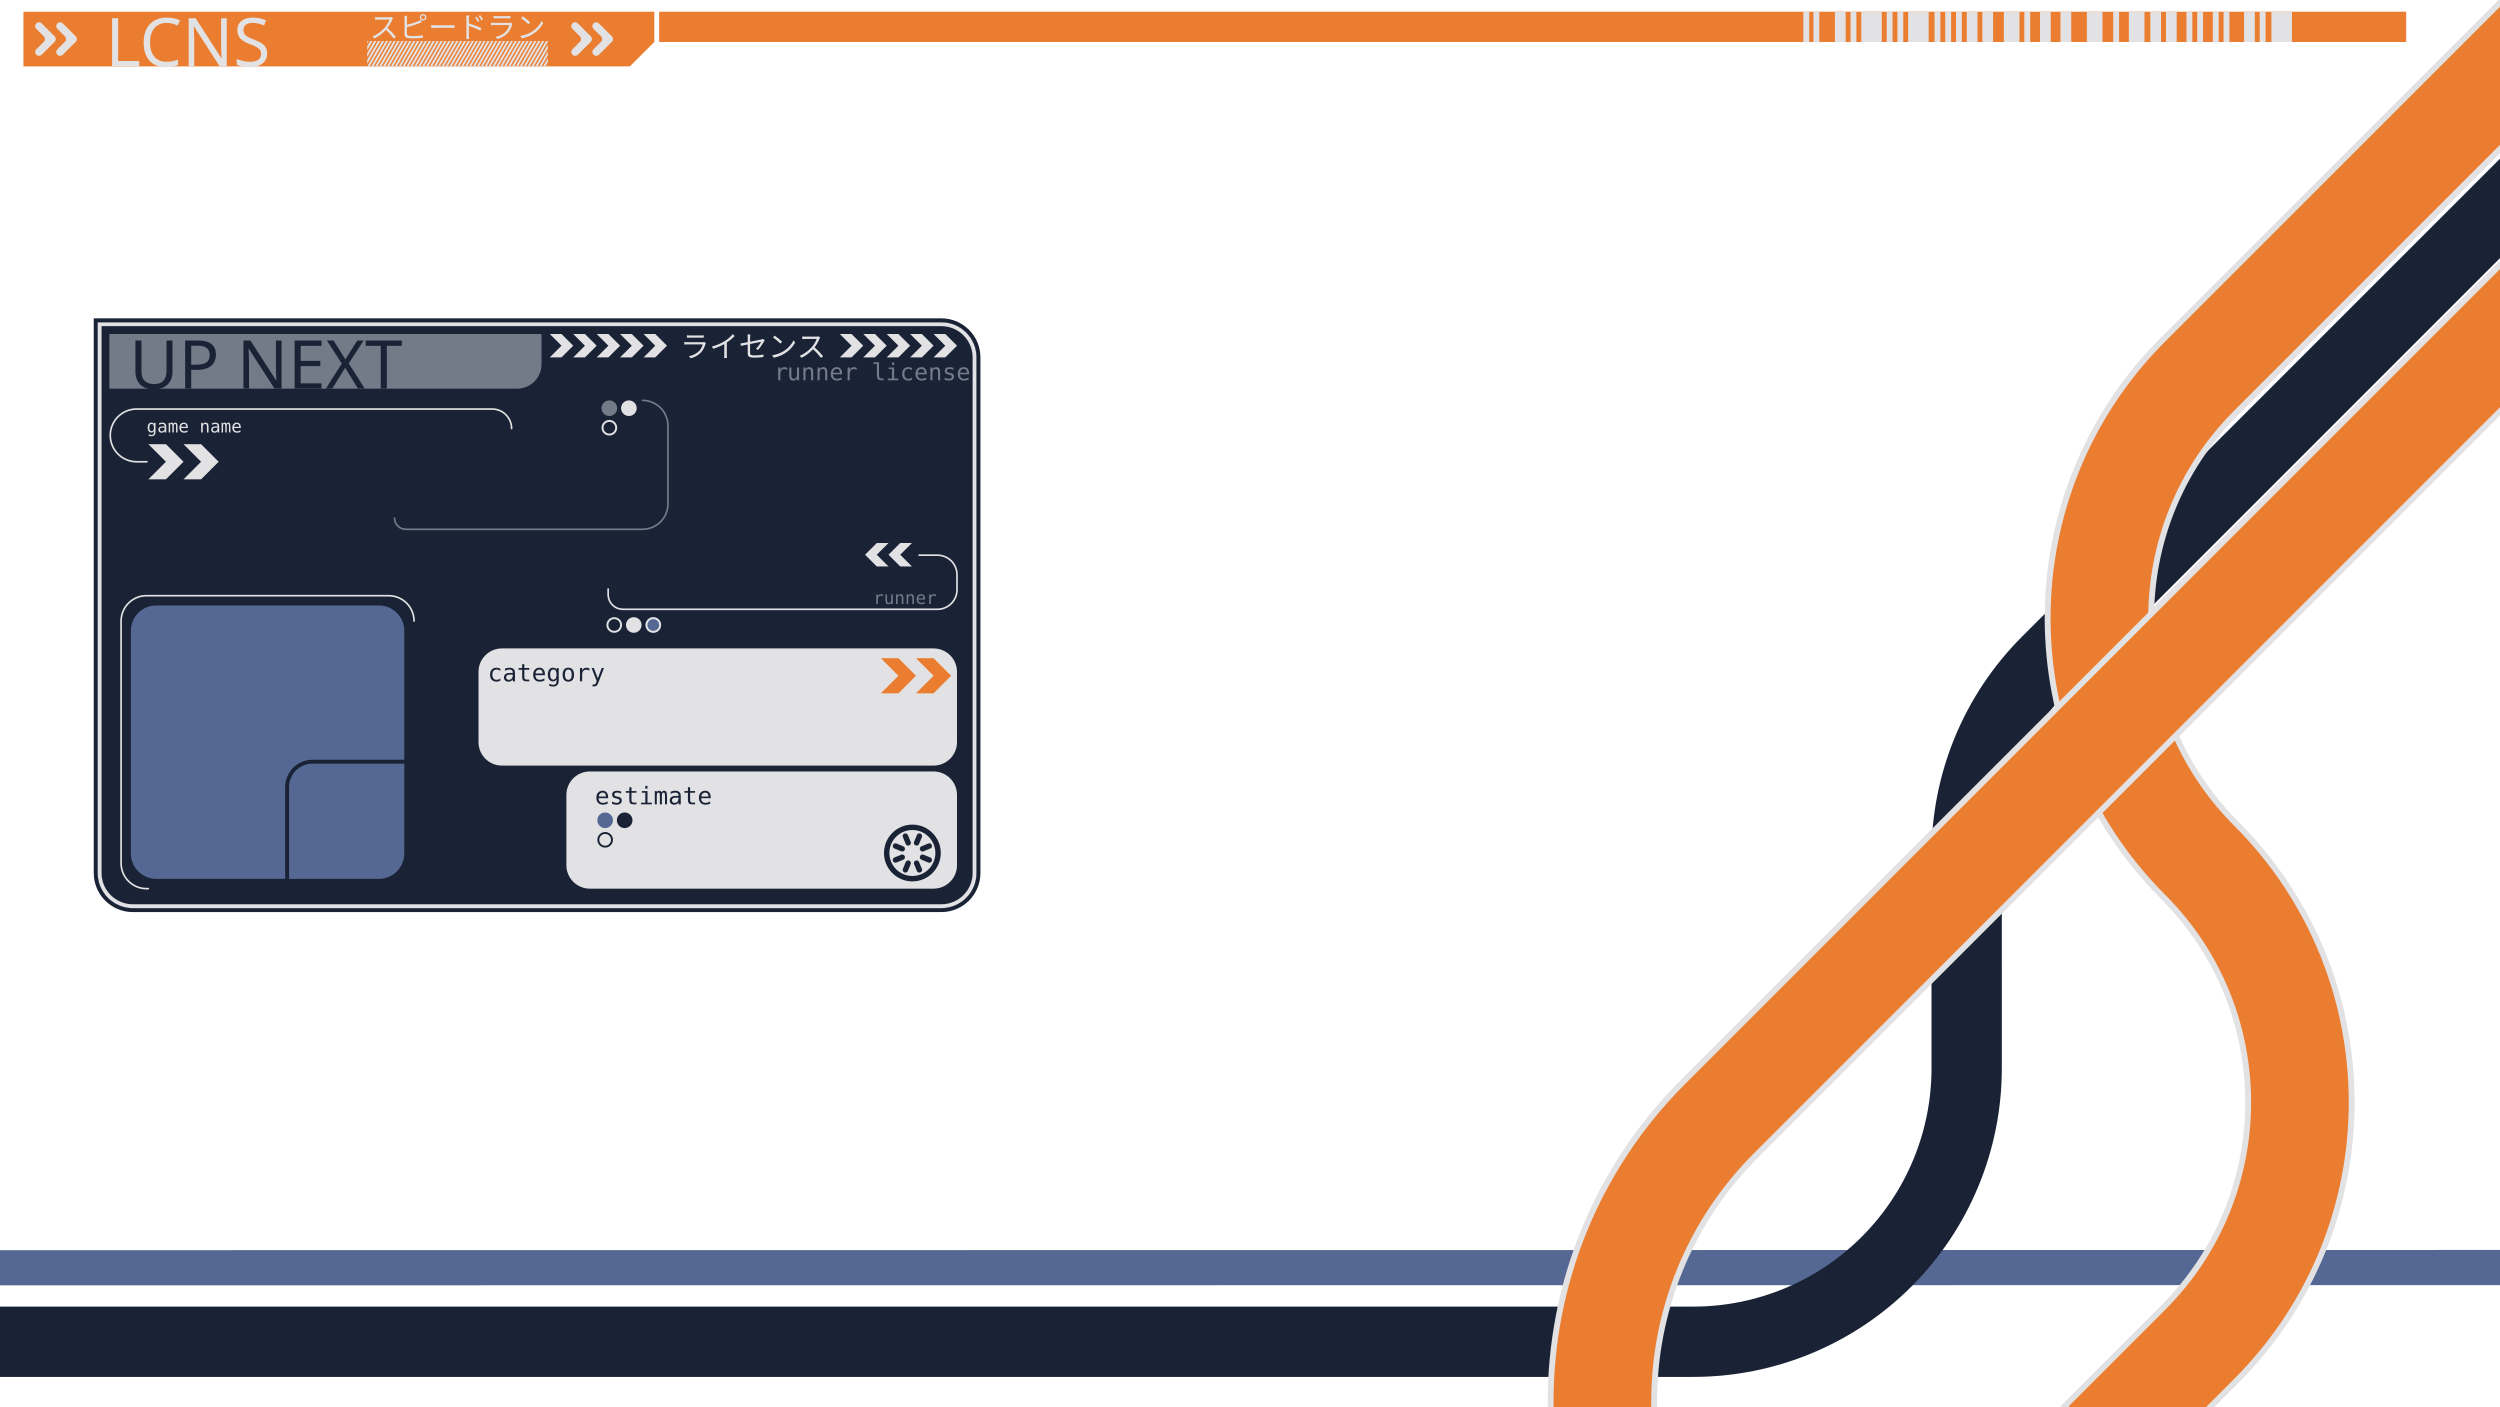
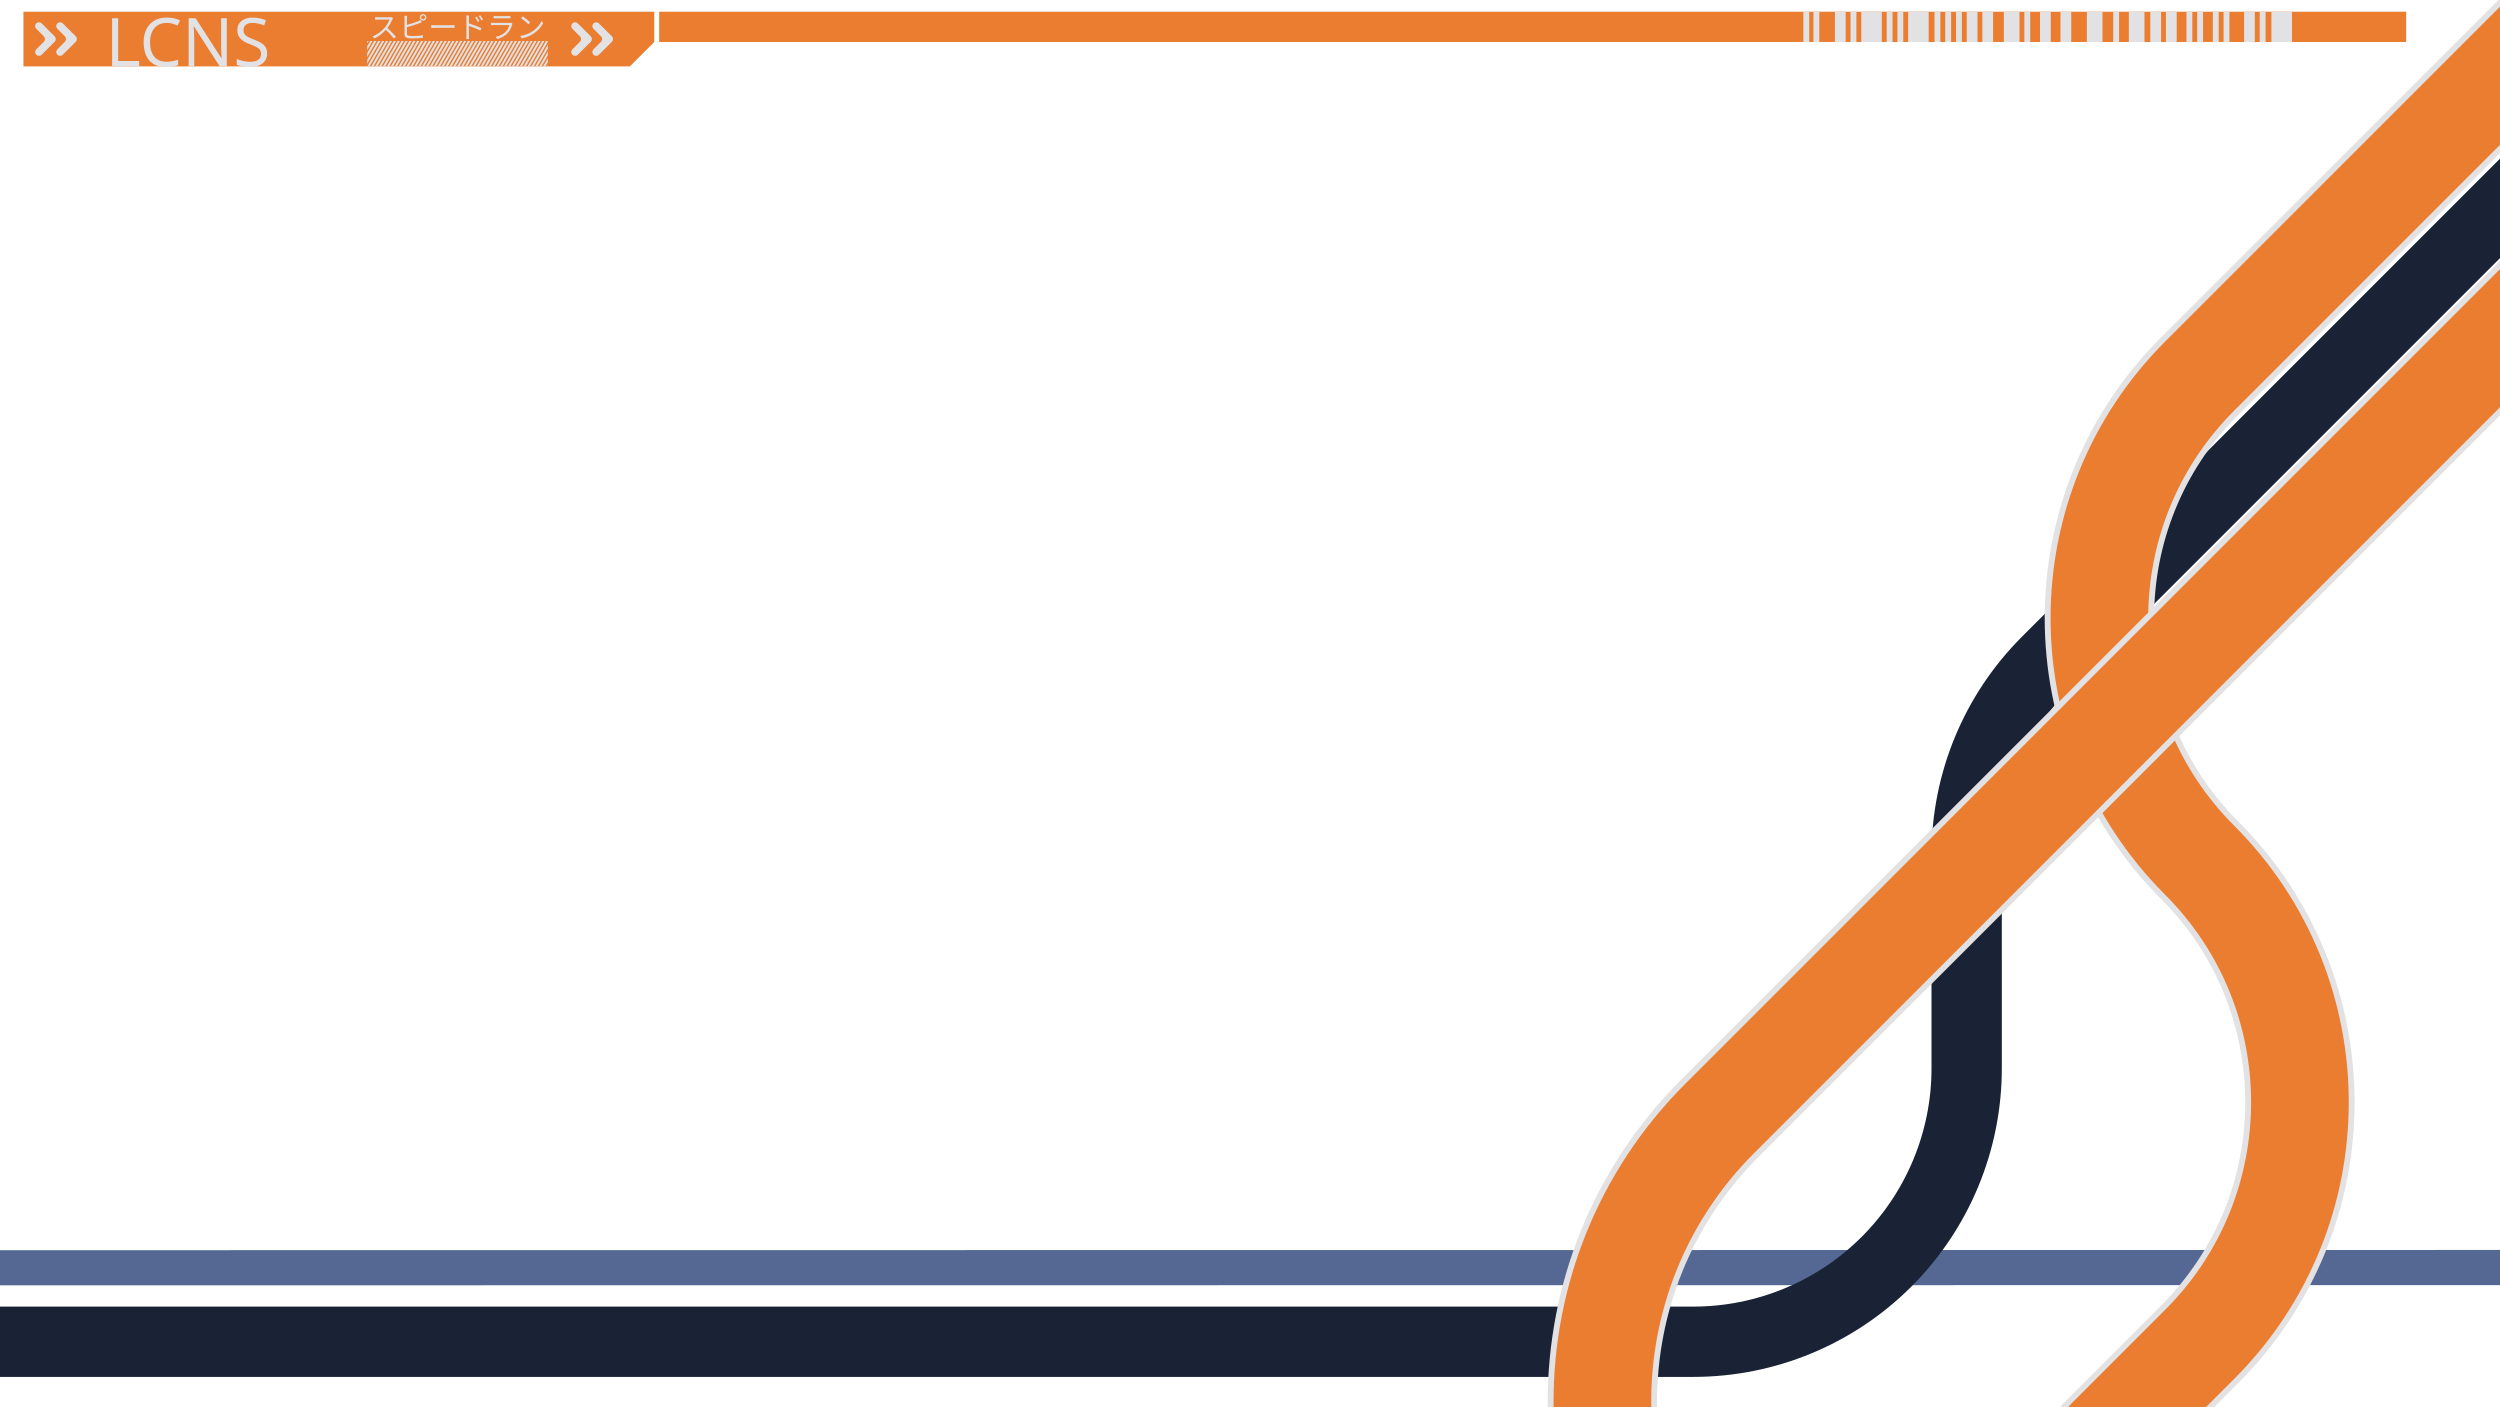
<svg xmlns="http://www.w3.org/2000/svg" xml:space="preserve" fill-rule="evenodd" stroke-linecap="square" stroke-miterlimit="3" clip-rule="evenodd" viewBox="0 0 10667 6000">
  <g id="Setup-Page">
    <g id="Setup-background">
      <g id="curves" fill="none">
        <path stroke="#546893" stroke-width="150" d="M-0,5409.31l10666.7,-0.974" />
        <path stroke="#1a2336" stroke-linejoin="round" stroke-width="300" d="M10666.7,889.447c-0,-0 -1298.5,1298.5 -1933.64,1933.64c-218.8,218.8 -341.717,515.56 -341.709,824.991c0.008,258.585 0.017,589.195 0.026,910.218c0.009,309.425 -122.903,606.18 -341.697,824.98c-218.793,218.799 -515.544,341.72 -824.969,341.72c-2305.68,0 -7224.67,0 -7224.67,0" />
        <path stroke="#e2e2e4" stroke-linejoin="round" stroke-miterlimit="2" stroke-width="466.67" d="M10666.7,323.505c-0,-0 -664.421,664.421 -1281.22,1281.22c-570.422,570.423 -570.422,1495.26 0,2065.68c0.002,0.001 0.004,0.003 0.005,0.005c570.423,570.422 570.423,1495.26 0,2065.68c-154.855,154.856 -263.907,263.908 -263.907,263.908" />
        <path stroke="#ea7d30" stroke-linejoin="round" stroke-width="416.67" d="M10666.7,323.505c-0,-0 -664.421,664.421 -1281.22,1281.22c-570.422,570.423 -570.422,1495.26 0,2065.68c0.002,0.001 0.004,0.003 0.005,0.005c570.423,570.422 570.423,1495.26 0,2065.68c-154.855,154.856 -263.907,263.908 -263.907,263.908" />
        <path stroke="#e2e2e4" stroke-linejoin="round" stroke-miterlimit="2" stroke-width="466.67" d="M10666.7,1443.12c-0,-0 -1984.9,1984.9 -3329.1,3329.1c-667.382,667.381 -667.382,1749.42 -0,2416.8c451.721,451.721 857.286,857.286 857.286,857.286" />
        <path stroke="#ea7d30" stroke-linejoin="round" stroke-width="416.67" d="M10666.7,1443.12c-0,-0 -1984.9,1984.9 -3329.1,3329.1c-667.382,667.381 -667.382,1749.42 -0,2416.8c451.721,451.721 857.286,857.286 857.286,857.286" />
-       </g>
-     </g>
-     <g id="license">
-       <path id="background" fill="#1a2336" d="M4166.67,1525c-0,-82.787 -67.213,-150 -150,-150l-3600,0l-0,2350c-0,82.787 67.212,150 150,150l3450,0c82.787,0 150,-67.213 150,-150l-0,-2200Z" />
-       <path fill="#e2e2e4" d="M4166.67,1525c-0,-82.787 -67.213,-150 -150,-150l-3600,0l-0,2350c-0,82.787 67.212,150 150,150l3450,0c82.787,0 150,-67.213 150,-150l-0,-2200Zm-16.667,0l0,2200c0,73.589 -59.745,133.333 -133.333,133.333l-3450,0c-73.589,0 -133.334,-59.744 -133.334,-133.333l0,-2333.33c0,-0 3583.33,-0 3583.33,-0c73.588,-0 133.333,59.744 133.333,133.333Z" />
-       <path fill="#1a2336" d="M4183.33,1525c0,-91.986 -74.68,-166.667 -166.666,-166.667l-3616.67,0l-0,2366.67c-0,91.986 74.681,166.667 166.667,166.667c-0,-0 3450,-0 3450,-0c91.986,-0 166.666,-74.681 166.666,-166.667c0,0 0,-2200 0,-2200Zm-16.666,0c-0,-82.787 -67.213,-150 -150,-150l-3600,0l-0,2350c-0,82.787 67.212,150 150,150l3450,0c82.787,0 150,-67.213 150,-150l-0,-2200Z" />
-       <g id="player-portrait-group">
-         <path fill="#546893" d="M1725,2691.67c0,-59.791 -48.543,-108.334 -108.333,-108.334l-950,0c-59.791,0 -108.334,48.543 -108.334,108.334l0,950c0,59.79 48.543,108.333 108.334,108.333l950,0c59.79,0 108.333,-48.543 108.333,-108.333l0,-950Z" />
-         <path fill="none" stroke="#1a2336" stroke-linecap="round" stroke-width="16.67" d="M1225,3750l0,-391.667c-0,-28.731 11.414,-56.286 31.73,-76.603c20.317,-20.316 47.872,-31.73 76.603,-31.73l391.667,0" />
-         <path fill="none" stroke="#e2e2e4" stroke-linecap="round" stroke-linejoin="round" stroke-width="7.09" d="M1766.67,2650.05c-0,0 -0,-0.016 -0,-0.048c-0,-59.831 -48.503,-108.333 -108.334,-108.333c-236.516,-0 -796.817,-0 -1033.33,-0c-59.831,-0 -108.333,48.502 -108.333,108.333l-0,1033.33c-0,59.831 48.502,108.334 108.333,108.334c4.856,-0 7.738,-0 7.738,-0" />
-       </g>
-       <g id="estimate-group">
-         <path fill="#e2e2e4" d="M4083.33,3391.67c0,-55.192 -44.808,-100 -100,-100l-1466.67,-0c-55.192,-0 -100,44.808 -100,100l-0,300c-0,55.191 44.808,100 100,100l1466.67,-0c55.192,-0 100,-44.809 100,-100l0,-300Z" />
-         <path fill="#1a2336" d="M2582.05,3550c18.397,0 33.334,14.936 33.334,33.333c-0,18.398 -14.937,33.334 -33.334,33.334c-18.397,-0 -33.333,-14.936 -33.333,-33.334c-0,-18.397 14.936,-33.333 33.333,-33.333Zm0,8.333c13.798,0 25,11.202 25,25c0,13.798 -11.202,25 -25,25c-13.798,0 -25,-11.202 -25,-25c0,-13.798 11.202,-25 25,-25Z" />
-         <circle cx="2582.05" cy="3500" r="33.333" fill="#546893" />
-         <circle cx="2665.39" cy="3500" r="33.333" fill="#1a2336" />
-         <text x="2538.32" y="3432.04" fill="#1a2336" font-family="'OCRAExtended', 'OCR A Extended', monospace" font-size="103.846">estimate</text>
-         <g id="Loading-Full">
-           <path fill="none" stroke="#1a2336" stroke-linecap="round" stroke-linejoin="round" stroke-miterlimit="1.5" stroke-width="23.08" d="M3863.08,3567.45l11.948,28.846" />
-           <path fill="none" stroke="#1a2336" stroke-linecap="round" stroke-linejoin="round" stroke-miterlimit="1.5" stroke-width="23.08" d="M3849.68,3621.64l-28.846,-11.948" />
-           <path fill="none" stroke="#1a2336" stroke-linecap="round" stroke-linejoin="round" stroke-miterlimit="1.5" stroke-width="23.08" d="M3849.68,3657.49l-28.846,11.948" />
-           <path fill="none" stroke="#1a2336" stroke-linecap="round" stroke-linejoin="round" stroke-miterlimit="1.5" stroke-width="23.08" d="M3875.03,3682.84l-11.948,28.846" />
-           <path fill="none" stroke="#1a2336" stroke-linecap="round" stroke-linejoin="round" stroke-miterlimit="1.5" stroke-width="23.08" d="M3910.87,3682.84l11.949,28.846" />
-           <path fill="none" stroke="#1a2336" stroke-linecap="round" stroke-linejoin="round" stroke-miterlimit="1.5" stroke-width="23.08" d="M3936.22,3657.49l28.846,11.948" />
-           <path fill="none" stroke="#1a2336" stroke-linecap="round" stroke-linejoin="round" stroke-miterlimit="1.5" stroke-width="23.08" d="M3936.22,3621.64l28.846,-11.948" />
-           <path fill="none" stroke="#1a2336" stroke-linecap="round" stroke-linejoin="round" stroke-miterlimit="1.5" stroke-width="23.08" d="M3910.87,3596.3l11.949,-28.846" />
-           <path id="Ring" fill="#1a2336" d="M3892.95,3518.41c66.866,0 121.154,54.287 121.154,121.154c-0,66.867 -54.288,121.154 -121.154,121.154c-66.867,-0 -121.154,-54.287 -121.154,-121.154c-0,-66.867 54.287,-121.154 121.154,-121.154Zm-0,23.077c54.13,0 98.077,43.947 98.077,98.077c-0,54.13 -43.947,98.077 -98.077,98.077c-54.13,0 -98.077,-43.947 -98.077,-98.077c-0,-54.13 43.947,-98.077 98.077,-98.077Z" />
-         </g>
-       </g>
-       <g id="category-group">
-         <path fill="#e2e2e4" d="M4083.33,2866.67c0,-55.192 -44.808,-100 -100,-100l-1841.67,-0c-55.192,-0 -100,44.808 -100,100l-0,300c-0,55.191 44.808,100 100,100l1841.67,-0c55.192,-0 100,-44.809 100,-100l0,-300Z" />
-         <path fill="#ea7d30" d="M3908.33,2808.33l75,75l-75,75l75,0l75,-75l-75,-75l-75,0Z" />
-         <path fill="#ea7d30" d="M3758.33,2808.33l75,75l-75,75l75,0l75,-75l-75,-75l-75,0Z" />
-         <text x="2081.08" y="2907.04" fill="#1a2336" font-family="'OCRAExtended', 'OCR A Extended', monospace" font-size="103.846">category</text>
-       </g>
-       <g id="player-name-group">
-         <g>
-           <g id="Carets" fill="#e2e2e4">
-             <path d="M3691.03,2366.99l50,50l50,-0l-50,-50l50,-50l-50,-0l-50,50Z" />
-             <path d="M3841.03,2366.99l50,-50l-50,-0l-50,50l50,50l50,-0l-50,-50Z" />
-           </g>
-           <path fill="none" stroke="#e2e2e4" stroke-linecap="round" stroke-linejoin="round" stroke-width="7.09" d="M2594.87,2513.14c-0,0 -0,10.43 -0,24.047c-0,16.574 6.584,32.469 18.303,44.188c11.72,11.72 27.615,18.304 44.189,18.304c236.142,-0 1074.25,-0 1342.64,-0c46.024,-0 83.333,-37.31 83.333,-83.333c0,-20.862 0,-43.242 0,-64.103c0,-46.024 -37.309,-83.333 -83.333,-83.333c-39.512,-0 -78.205,-0 -78.205,-0" />
-           <path fill="#e2e2e4" d="M2620.83,2633.33c18.398,0 33.334,14.936 33.334,33.334c-0,18.397 -14.936,33.333 -33.334,33.333c-18.397,0 -33.333,-14.936 -33.333,-33.333c0,-18.398 14.936,-33.334 33.333,-33.334Zm0,8.334c13.798,-0 25,11.202 25,25c0,13.798 -11.202,25 -25,25c-13.798,-0 -25,-11.202 -25,-25c0,-13.798 11.202,-25 25,-25Z" />
-           <circle cx="2704.17" cy="2666.67" r="33.333" fill="#e2e2e4" />
-           <circle cx="2787.5" cy="2666.67" r="33.333" fill="#546893" />
-           <path fill="#e2e2e4" d="M2787.5,2633.33c18.397,0 33.333,14.936 33.333,33.334c0,18.397 -14.936,33.333 -33.333,33.333c-18.397,0 -33.333,-14.936 -33.333,-33.333c-0,-18.398 14.936,-33.334 33.333,-33.334Zm-0,8.334c13.798,-0 25,11.202 25,25c0,13.798 -11.202,25 -25,25c-13.798,-0 -25,-11.202 -25,-25c0,-13.798 11.202,-25 25,-25Z" />
-           <text x="3725.75" y="2577.08" fill="#737b89" font-family="'OCRAExtended', 'OCR A Extended', monospace" font-size="75">runner</text>
-         </g>
-       </g>
-       <g id="game-name-group">
-         <g>
-           <g id="Carets1" fill="#e2e2e4">
-             <path d="M782.978,1895.22l75,75l-75,75l75,0l75,-75l-75,-75l-75,0Z" />
-             <path d="M632.978,1895.22l75,75l-75,75l75,0l75,-75l-75,-75l-75,0Z" />
-           </g>
-           <path fill="none" stroke="#e2e2e4" stroke-linecap="round" stroke-linejoin="round" stroke-width="7.09" d="M2182.98,1828.55l0,-0c0,-46.024 -37.31,-83.334 -83.333,-83.334c-281.266,0 -1195.81,0 -1516.67,0c-62.132,0 -112.5,50.368 -112.5,112.5l0,0.001c0,29.836 11.853,58.451 32.951,79.549c21.097,21.098 49.712,32.95 79.549,32.95c24.858,0 43.963,0 43.963,0" />
-           <text x="625.471" y="1845.22" fill="#e2e2e4" font-family="'OCRAExtended', 'OCR A Extended', monospace" font-size="75">game name</text>
-         </g>
-         <g>
-           <path fill="#e2e2e4" d="M2600,1791.73c18.397,0 33.333,14.937 33.333,33.334c0,18.397 -14.936,33.333 -33.333,33.333c-18.397,0 -33.333,-14.936 -33.333,-33.333c-0,-18.397 14.936,-33.334 33.333,-33.334Zm0,8.334c13.798,-0 25,11.202 25,25c-0,13.798 -11.202,25 -25,25c-13.798,-0 -25,-11.202 -25,-25c0,-13.798 11.202,-25 25,-25Z" />
-           <circle cx="2600" cy="1741.73" r="33.333" fill="#737b89" />
-           <circle cx="2683.33" cy="1741.73" r="33.333" fill="#e2e2e4" />
-           <path fill="none" stroke="#737b89" stroke-linecap="round" stroke-linejoin="round" stroke-width="7.09" d="M1683.33,2210.65l0,0.007c0,26.331 21.345,47.675 47.675,47.675c172.191,0 764.715,0 1010.66,0c59.831,0 108.333,-48.502 108.333,-108.333c0,-96.45 0,-236.815 0,-333.266c-0,-59.83 -48.502,-108.333 -108.333,-108.333c-0,0 -0,0 -0,0" />
-         </g>
-       </g>
-       <g id="header-license">
-         <g id="header-license-right">
-           <text x="3302.73" y="1622.5" fill="#737b89" font-family="'OCRAExtended', 'OCR A Extended', monospace" font-size="100">r<tspan x="3358.13 3413.53 3468.93 3524.33 3579.73 3635.13 3690.53 3745.93 3801.33 3856.73 3912.13 3967.53 4022.93" y="1622.5 1622.5 1622.5 1622.5 1622.5 1622.5 1622.5 1622.5 1622.5 1622.5 1622.5 1622.5 1622.5">unner license</tspan>
-           </text>
-           <g fill="#e2e2e4">
-             <path d="M2445.83,1425l50,50l-50,50l50,0l50,-50l-50,-50l-50,0Z" />
-             <path d="M2345.83,1425l50,50l-50,50l50,0l50,-50l-50,-50l-50,0Z" />
-             <path d="M2645.83,1425l50,50l-50,50l50,0l50,-50l-50,-50l-50,0Z" />
-             <path d="M2545.83,1425l50,50l-50,50l50,0l50,-50l-50,-50l-50,0Z" />
-             <path d="M3983.33,1425l50,50l-50,50l50,0l50,-50l-50,-50l-50,0Z" />
-             <path d="M2745.83,1425l50,50l-50,50l50,0l50,-50l-50,-50l-50,0Z" />
-             <path d="M3683.33,1425l50,50l-50,50l50,0l50,-50l-50,-50l-50,0Z" />
-             <path d="M3583.33,1425l50,50l-50,50l50,0l50,-50l-50,-50l-50,0Z" />
-             <path d="M3883.33,1425l50,50l-50,50l50,0l50,-50l-50,-50l-50,0Z" />
-             <path d="M3783.33,1425l50,50l-50,50l50,0l50,-50l-50,-50l-50,0Z" />
-             <text x="2902.08" y="1523.75" font-family="'DelaGothicOne-Regular', 'Dela Gothic One'" font-size="125">ライセンス</text>
-           </g>
-         </g>
-         <g id="header-license-left">
-           <path fill="#737b89" d="M2310.57,1425l-1843.91,0l-0,233.333l1739.74,0c57.491,0 104.167,-46.675 104.167,-104.166l-0,-129.167Z" />
-           <text x="551.95" y="1658.18" fill="#1a2336" font-family="Fusion" font-size="287.5">UP NEXT</text>
-         </g>
      </g>
    </g>
  </g>
  <g id="header-solo">
    <g id="header_left">
      <path fill="#ea7d30" d="M2791.67,50l-2691.67,-0l0,233.333l2587.5,0l104.167,-104.166l-0,-129.167Z" />
      <g id="Carets2" fill="#e2e2e4" fill-rule="nonzero">
        <path d="M2453.92,95.033c-14.6,0 -21.913,17.654 -11.588,27.979l32.063,32.067c6.404,6.4 6.404,16.775 -0,23.175l-32.063,32.067c-10.325,10.325 -3.012,27.979 11.588,27.979c4.346,-0 8.517,-1.725 11.587,-4.8l55.246,-55.246c6.4,-6.4 6.4,-16.775 0,-23.175l-55.246,-55.246c-3.07,-3.075 -7.241,-4.8 -11.587,-4.8" />
        <path d="M2543.9,95.033c-14.6,0 -21.913,17.654 -11.588,27.979l32.063,32.067c6.404,6.4 6.404,16.775 -0,23.175l-32.063,32.067c-10.325,10.325 -3.012,27.979 11.588,27.979c4.345,-0 8.516,-1.725 11.587,-4.8l55.246,-55.246c6.4,-6.4 6.4,-16.775 -0,-23.175l-55.246,-55.246c-3.071,-3.075 -7.242,-4.8 -11.587,-4.8" />
      </g>
      <g id="Carets3" fill="#e2e2e4" fill-rule="nonzero">
        <path d="M166.421,95.033c-14.6,0 -21.913,17.654 -11.588,27.979l32.063,32.067c6.404,6.4 6.404,16.775 -0,23.175l-32.063,32.067c-10.325,10.325 -3.012,27.979 11.588,27.979c4.346,-0 8.517,-1.725 11.587,-4.8l55.246,-55.246c6.4,-6.4 6.4,-16.775 0,-23.175l-55.246,-55.246c-3.07,-3.075 -7.241,-4.8 -11.587,-4.8" />
        <path d="M256.403,95.033c-14.6,0 -21.913,17.654 -11.588,27.979l32.063,32.067c6.404,6.4 6.404,16.775 -0,23.175l-32.063,32.067c-10.325,10.325 -3.012,27.979 11.588,27.979c4.345,-0 8.516,-1.725 11.587,-4.8l55.246,-55.246c6.4,-6.4 6.4,-16.775 -0,-23.175l-55.246,-55.246c-3.071,-3.075 -7.242,-4.8 -11.587,-4.8" />
      </g>
      <g id="JP-Text">
        <text x="1577.08" y="161.25" fill="#e2e2e4" font-family="'DelaGothicOne-Regular', 'Dela Gothic One'" font-size="125">スピードラン</text>
        <path fill="none" d="M1566.67 175H2337.503V283.333H1566.67z" />
        <clipPath id="_clip1">
          <path d="M1566.67 175H2337.503V283.333H1566.67z" />
        </clipPath>
        <g clip-path="url(#_clip1)">
          <g id="Hatching" fill="#e2e2e4">
            <path d="M1599.02,129.659l-7.216,-4.166l-116.667,202.072l7.217,4.167l116.666,-202.073Z" />
            <path d="M1615.68,129.659l-7.217,-4.166l-116.666,202.072l7.216,4.167l116.667,-202.073Z" />
            <path d="M1632.35,129.659l-7.217,-4.166l-116.667,202.072l7.217,4.167l116.667,-202.073Z" />
            <path d="M1649.02,129.659l-7.216,-4.166l-116.667,202.072l7.217,4.167l116.666,-202.073Z" />
            <path d="M1665.68,129.659l-7.217,-4.166l-116.666,202.072l7.216,4.167l116.667,-202.073Z" />
            <path d="M1682.35,129.659l-7.217,-4.166l-116.667,202.072l7.217,4.167l116.667,-202.073Z" />
            <path d="M1699.02,129.659l-7.216,-4.166l-116.667,202.072l7.217,4.167l116.666,-202.073Z" />
            <path d="M1715.68,129.659l-7.217,-4.166l-116.666,202.072l7.216,4.167l116.667,-202.073Z" />
            <path d="M1732.35,129.659l-7.217,-4.166l-116.667,202.072l7.217,4.167l116.667,-202.073Z" />
            <path d="M1749.02,129.659l-7.216,-4.166l-116.667,202.072l7.217,4.167l116.666,-202.073Z" />
            <path d="M1765.68,129.659l-7.217,-4.166l-116.666,202.072l7.216,4.167l116.667,-202.073Z" />
            <path d="M1782.35,129.659l-7.217,-4.166l-116.667,202.072l7.217,4.167l116.667,-202.073Z" />
            <path d="M1799.02,129.659l-7.216,-4.166l-116.667,202.072l7.217,4.167l116.666,-202.073Z" />
            <path d="M1815.68,129.659l-7.217,-4.166l-116.666,202.072l7.216,4.167l116.667,-202.073Z" />
            <path d="M1832.35,129.659l-7.217,-4.166l-116.667,202.072l7.217,4.167l116.667,-202.073Z" />
            <path d="M1849.02,129.659l-7.216,-4.166l-116.667,202.072l7.217,4.167l116.666,-202.073Z" />
            <path d="M1865.68,129.659l-7.217,-4.166l-116.666,202.072l7.216,4.167l116.667,-202.073Z" />
            <path d="M1882.35,129.659l-7.217,-4.166l-116.667,202.072l7.217,4.167l116.667,-202.073Z" />
            <path d="M1899.02,129.659l-7.216,-4.166l-116.667,202.072l7.217,4.167l116.666,-202.073Z" />
            <path d="M1915.68,129.659l-7.217,-4.166l-116.666,202.072l7.216,4.167l116.667,-202.073Z" />
            <path d="M1932.35,129.659l-7.217,-4.166l-116.667,202.072l7.217,4.167l116.667,-202.073Z" />
            <path d="M1949.02,129.659l-7.216,-4.166l-116.667,202.072l7.217,4.167l116.666,-202.073Z" />
            <path d="M1965.68,129.659l-7.217,-4.166l-116.666,202.072l7.216,4.167l116.667,-202.073Z" />
            <path d="M1982.35,129.659l-7.217,-4.166l-116.667,202.072l7.217,4.167l116.667,-202.073Z" />
            <path d="M1999.02,129.659l-7.216,-4.166l-116.667,202.072l7.217,4.167l116.666,-202.073Z" />
            <path d="M2015.68,129.659l-7.217,-4.166l-116.666,202.072l7.216,4.167l116.667,-202.073Z" />
            <path d="M2032.35,129.659l-7.217,-4.166l-116.667,202.072l7.217,4.167l116.667,-202.073Z" />
            <path d="M2049.01,129.659l-7.216,-4.166l-116.667,202.072l7.217,4.167l116.666,-202.073Z" />
            <path d="M2065.68,129.659l-7.217,-4.166l-116.666,202.072l7.216,4.167l116.667,-202.073Z" />
            <path d="M2082.35,129.659l-7.217,-4.166l-116.667,202.072l7.217,4.167l116.667,-202.073Z" />
            <path d="M2099.01,129.659l-7.216,-4.166l-116.667,202.072l7.217,4.167l116.666,-202.073Z" />
            <path d="M2115.68,129.659l-7.217,-4.166l-116.666,202.072l7.216,4.167l116.667,-202.073Z" />
            <path d="M2132.35,129.659l-7.217,-4.166l-116.667,202.072l7.217,4.167l116.667,-202.073Z" />
            <path d="M2149.01,129.659l-7.216,-4.166l-116.667,202.072l7.217,4.167l116.666,-202.073Z" />
            <path d="M2165.68,129.659l-7.217,-4.166l-116.666,202.072l7.216,4.167l116.667,-202.073Z" />
            <path d="M2182.35,129.659l-7.217,-4.166l-116.667,202.072l7.217,4.167l116.667,-202.073Z" />
            <path d="M2199.01,129.659l-7.216,-4.166l-116.667,202.072l7.217,4.167l116.666,-202.073Z" />
            <path d="M2215.68,129.659l-7.217,-4.166l-116.666,202.072l7.216,4.167l116.667,-202.073Z" />
            <path d="M2232.35,129.659l-7.217,-4.166l-116.667,202.072l7.217,4.167l116.667,-202.073Z" />
            <path d="M2249.01,129.659l-7.216,-4.166l-116.667,202.072l7.217,4.167l116.666,-202.073Z" />
            <path d="M2265.68,129.659l-7.217,-4.166l-116.666,202.072l7.216,4.167l116.667,-202.073Z" />
            <path d="M2282.35,129.659l-7.217,-4.166l-116.667,202.072l7.217,4.167l116.667,-202.073Z" />
            <path d="M2299.01,129.659l-7.216,-4.166l-116.667,202.072l7.217,4.167l116.666,-202.073Z" />
            <path d="M2315.68,129.659l-7.217,-4.166l-116.666,202.072l7.216,4.167l116.667,-202.073Z" />
            <path d="M2332.35,129.659l-7.217,-4.166l-116.667,202.072l7.217,4.167l116.667,-202.073Z" />
            <path d="M2349.01,129.659l-7.216,-4.166l-116.667,202.072l7.217,4.167l116.666,-202.073Z" />
            <path d="M2365.68,129.659l-7.217,-4.166l-116.666,202.072l7.216,4.167l116.667,-202.073Z" />
            <path d="M2382.35,129.659l-7.217,-4.166l-116.667,202.072l7.217,4.167l116.667,-202.073Z" />
            <path d="M2399.01,129.659l-7.216,-4.166l-116.667,202.072l7.217,4.167l116.666,-202.073Z" />
            <path d="M2415.68,129.659l-7.217,-4.166l-116.666,202.072l7.216,4.167l116.667,-202.073Z" />
            <path d="M2432.35,129.659l-7.217,-4.166l-116.667,202.072l7.217,4.167l116.667,-202.073Z" />
          </g>
        </g>
      </g>
      <text x="450.383" y="283.183" fill="#e2e2e4" font-family="Fusion" font-size="287.5">LCNS</text>
    </g>
    <g id="header_right">
      <path fill="#ea7d30" d="M2812.5 50H10266.67V179.167H2812.5z" />
      <g id="Barcode" fill="#e2e2e4">
        <path d="M7694.58 50H7719.58V179.167H7694.58z" />
        <path d="M7737.54 50H7762.54V179.167H7737.54z" />
        <path d="M7829.21 50H7875.043V179.167H7829.21z" />
        <path d="M8391.71 50H8437.543V179.167H8391.71z" />
        <path d="M8458.37 50H8504.203V179.167H8458.37z" />
        <path d="M8704.22 50H8750.053V179.167H8704.22z" />
        <path d="M8791.69 50H8837.523V179.167H8791.69z" />
        <path d="M9175.04 50.001H9220.873V179.168H9175.04z" />
        <path d="M9241.71 50H9287.543V179.167H9241.71z" />
        <path d="M9575.04 50.001H9620.873V179.168H9575.04z" />
        <path d="M7941.71 50H8029.21V179.167H7941.71z" />
        <path d="M8141.71 50H8229.21V179.167H8141.71z" />
        <path d="M8550.04 50H8616.707V179.167H8550.04z" />
        <path d="M8904.21 50H8970.877V179.167H8904.21z" />
        <path d="M9083.35 50.001H9150.017V179.168H9083.35z" />
        <path d="M9691.72 50.001H9779.22V179.168H9691.72z" />
        <path d="M7895.87 50H7920.87V179.167H7895.87z" />
        <path d="M8050.04 50H8075.04V179.167H8050.04z" />
        <path d="M8095.87 50H8120.87V179.167H8095.87z" />
        <path d="M8254.21 50H8279.21V179.167H8254.21z" />
        <path d="M8300.04 50H8325.04V179.167H8300.04z" />
        <path d="M8345.87 50H8370.87V179.167H8345.87z" />
        <path d="M8637.54 50H8662.54V179.167H8637.54z" />
        <path d="M9016.71 50H9041.71V179.167H9016.71z" />
        <path d="M9329.19 50H9354.19V179.167H9329.19z" />
        <path d="M9375.03 50.001H9400.03V179.168H9375.03z" />
        <path d="M9441.71 50H9466.71V179.167H9441.71z" />
        <path d="M9487.54 50H9512.54V179.167H9487.54z" />
        <path d="M9641.71 50H9666.71V179.167H9641.71z" />
      </g>
    </g>
  </g>
</svg>
